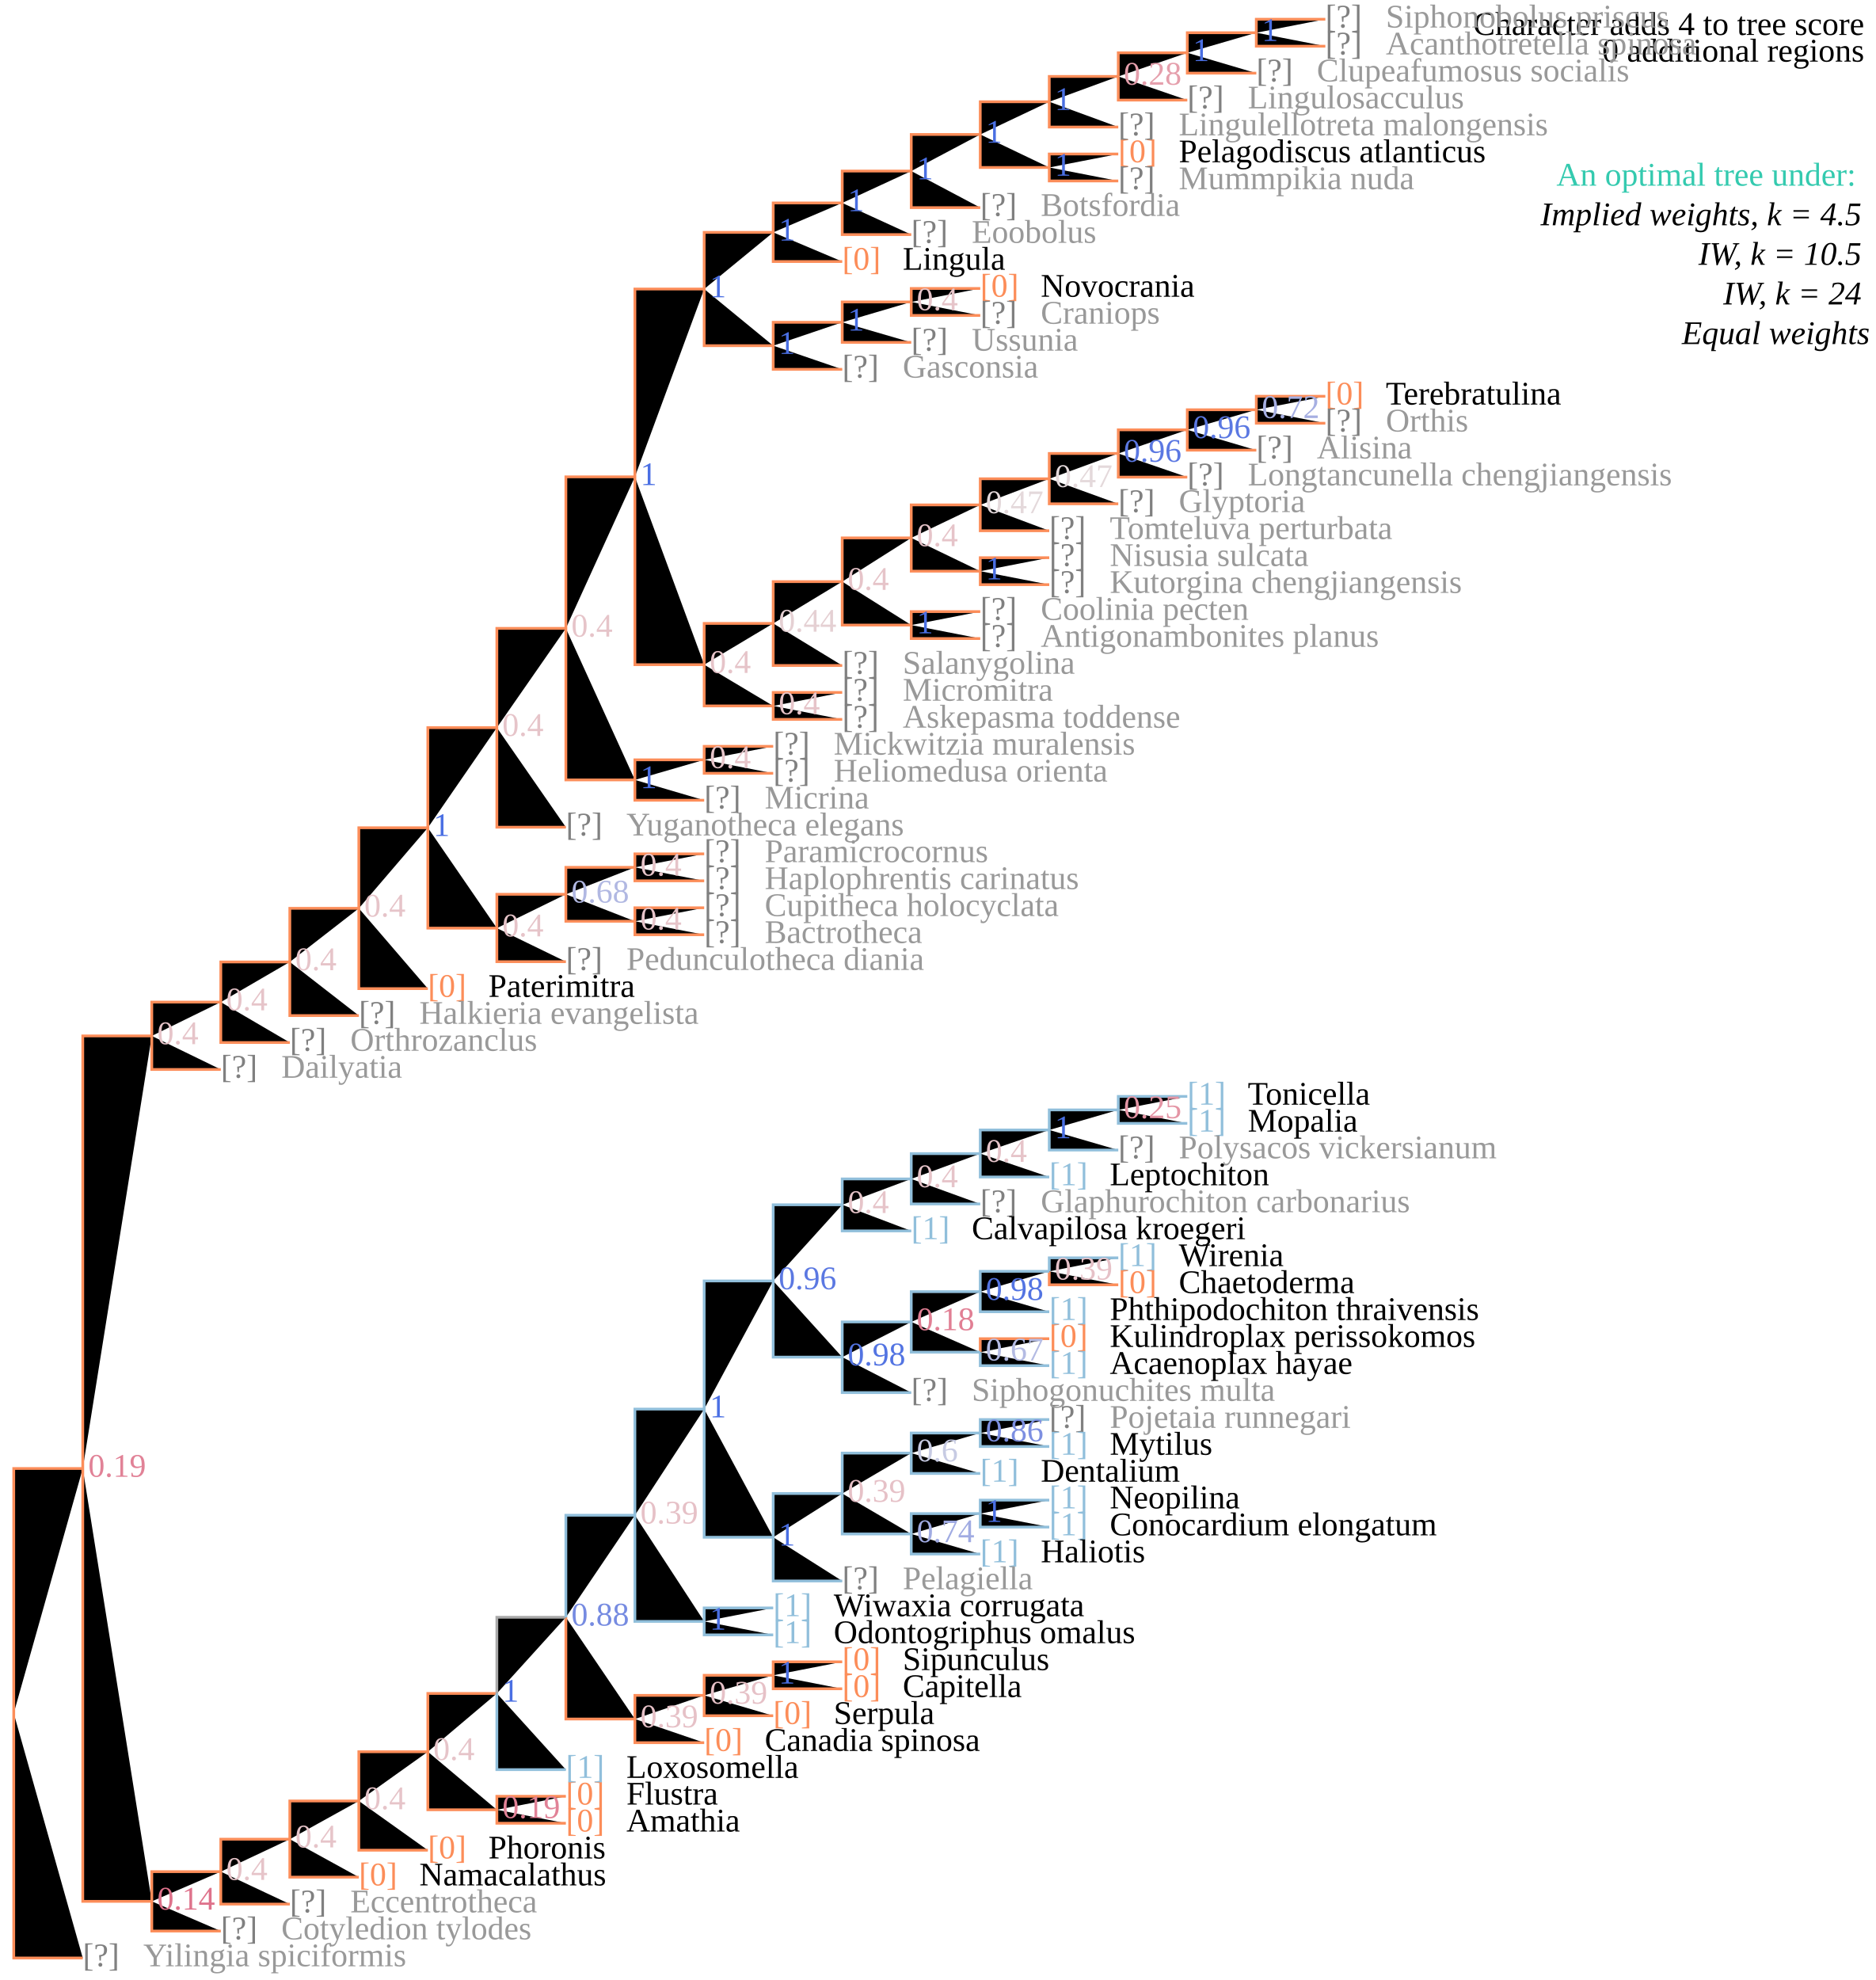
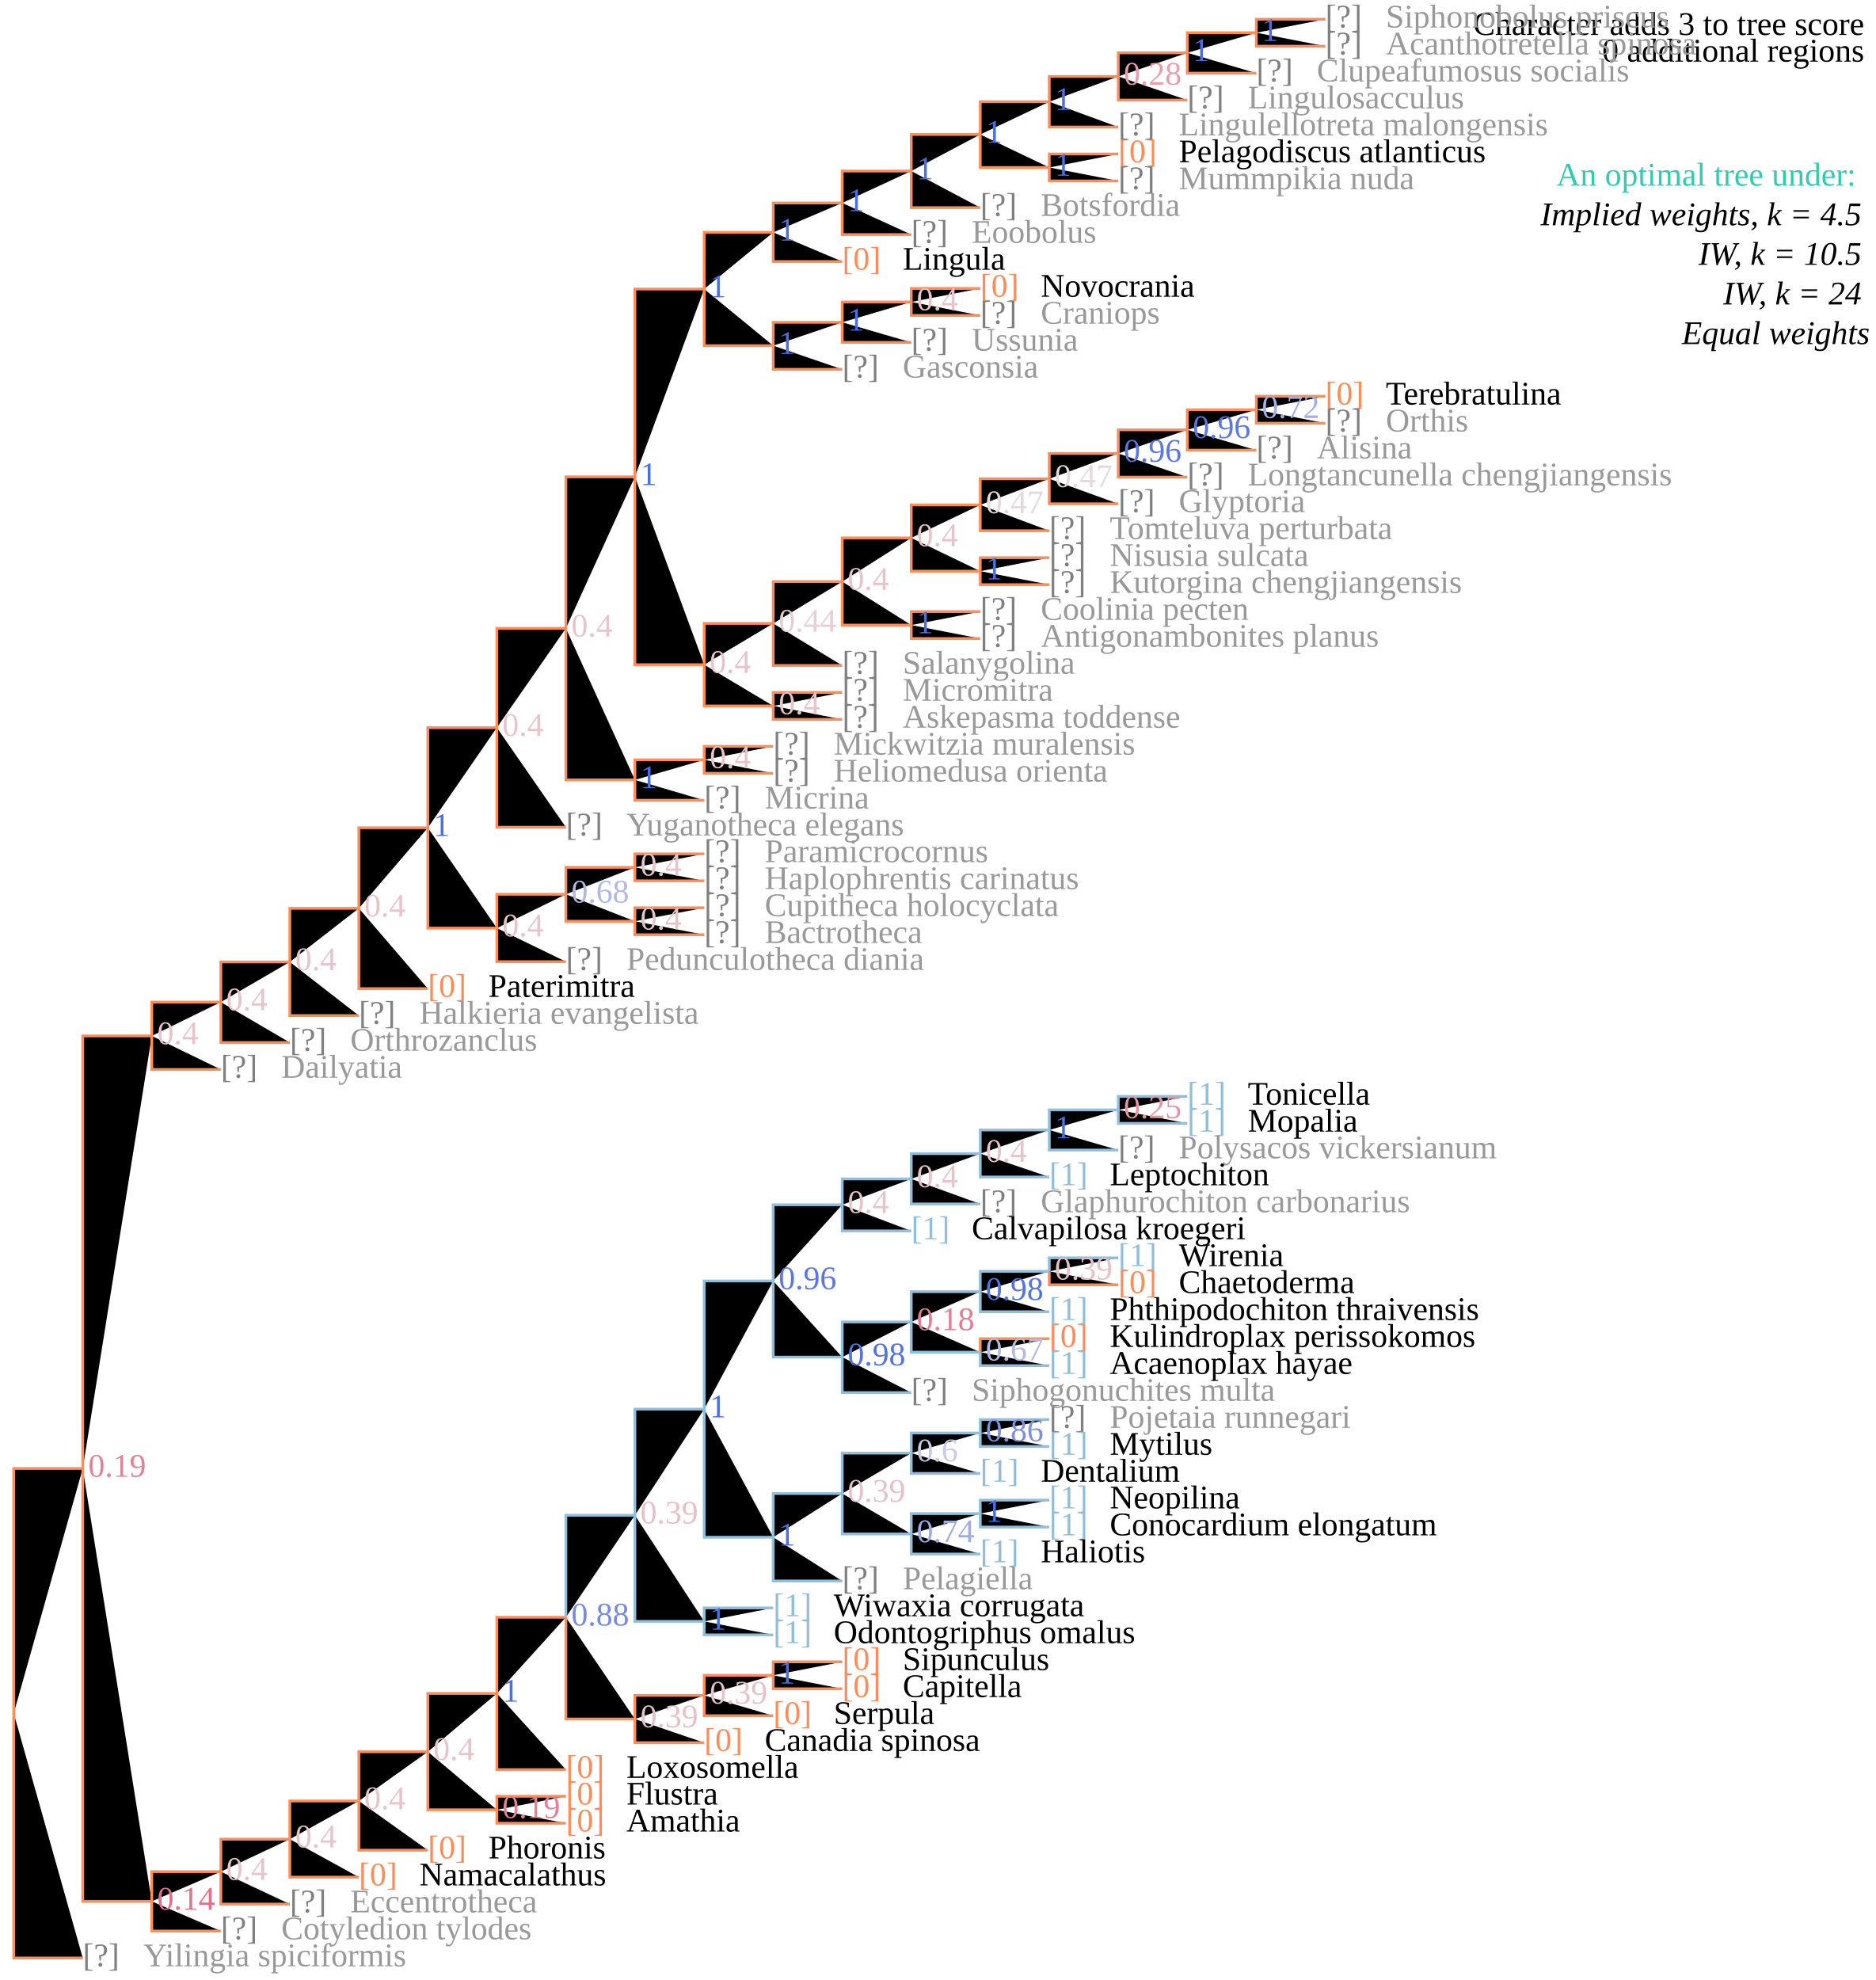
<svg xmlns="http://www.w3.org/2000/svg" version="1.1" viewBox="0 0 682 720" preserveAspectRatio="xMidYMid meet" class="tree" data-char="28">
-   <text x="678" y="12.7" text-anchor="end" class="stepsLabel">Character adds <tspan class="score">4</tspan> to tree score</text>
+   <text x="678" y="12.7" text-anchor="end" class="stepsLabel">Character adds <tspan class="score">3</tspan> to tree score</text>
  <text x="678" y="22.4" text-anchor="end" class="stepsLabel">
    <tspan class="score">0</tspan> additional regions</text>
  <text x="678" y="32.1" text-anchor="end" class="stepsLabel" />
  <text x="678" y="51.5" text-anchor="end" class="stepsLabel">
    <tspan dy="16" fill="#34caaf">An optimal tree under:</tspan>
    <tspan x="680" style="font-style:italic" class="notThisAn" dy="1.2em">Implied weights, k = 4.5</tspan>
    <tspan x="680" style="font-style:italic" class="notThisAn" dy="1.2em">IW, k = 10.5</tspan>
    <tspan x="680" style="font-style:italic" class="thisAn" dy="1.2em">IW, k = 24</tspan>
    <tspan x="680" style="font-style:italic" class="notThisAn" dy="1.2em">Equal weights</tspan>
  </text>
  <text x="205.8" y="656.2" fill="#fc8d59" class="flag">[0]</text>
  <text x="227.8" y="656.2" fill="#000" class="taxonLabel">Flustra</text>
  <text x="205.8" y="666" fill="#fc8d59" class="flag">[0]</text>
  <text x="227.8" y="666" fill="#000" class="taxonLabel">Amathia</text>
  <text x="306.3" y="607.3" fill="#fc8d59" class="flag">[0]</text>
  <text x="328.3" y="607.3" fill="#000" class="taxonLabel">Sipunculus</text>
  <text x="306.3" y="617.1" fill="#fc8d59" class="flag">[0]</text>
  <text x="328.3" y="617.1" fill="#000" class="taxonLabel">Capitella</text>
  <text x="281.2" y="626.9" fill="#fc8d59" class="flag">[0]</text>
  <text x="303.2" y="626.9" fill="#000" class="taxonLabel">Serpula</text>
  <text x="256.1" y="636.7" fill="#fc8d59" class="flag">[0]</text>
  <text x="278.1" y="636.7" fill="#000" class="taxonLabel">Canadia spinosa</text>
  <text x="281.2" y="587.7" fill="#91bfdb" class="flag">[1]</text>
  <text x="303.2" y="587.7" fill="#000" class="taxonLabel">Wiwaxia corrugata</text>
  <text x="281.2" y="597.5" fill="#91bfdb" class="flag">[1]</text>
  <text x="303.2" y="597.5" fill="#000" class="taxonLabel">Odontogriphus omalus</text>
  <text x="381.6" y="548.5" fill="#91bfdb" class="flag">[1]</text>
  <text x="403.6" y="548.5" fill="#000" class="taxonLabel">Neopilina</text>
  <text x="381.6" y="558.3" fill="#91bfdb" class="flag">[1]</text>
  <text x="403.6" y="558.3" fill="#000" class="taxonLabel">Conocardium elongatum</text>
  <text x="356.5" y="568.1" fill="#91bfdb" class="flag">[1]</text>
  <text x="378.5" y="568.1" fill="#000" class="taxonLabel">Haliotis</text>
  <text x="381.6" y="519.2" fill="grey" class="flag">[?]</text>
  <text x="403.6" y="519.2" fill="#999" class="taxonLabel">Pojetaia runnegari</text>
  <text x="381.6" y="529" fill="#91bfdb" class="flag">[1]</text>
  <text x="403.6" y="529" fill="#000" class="taxonLabel">Mytilus</text>
  <text x="356.5" y="538.8" fill="#91bfdb" class="flag">[1]</text>
  <text x="378.5" y="538.8" fill="#000" class="taxonLabel">Dentalium</text>
  <text x="306.3" y="577.9" fill="grey" class="flag">[?]</text>
  <text x="328.3" y="577.9" fill="#999" class="taxonLabel">Pelagiella</text>
  <text x="381.6" y="489.8" fill="#fc8d59" class="flag">[0]</text>
  <text x="403.6" y="489.8" fill="#000" class="taxonLabel">Kulindroplax perissokomos</text>
  <text x="381.6" y="499.6" fill="#91bfdb" class="flag">[1]</text>
  <text x="403.6" y="499.6" fill="#000" class="taxonLabel">Acaenoplax hayae</text>
  <text x="406.7" y="460.4" fill="#91bfdb" class="flag">[1]</text>
  <text x="428.7" y="460.4" fill="#000" class="taxonLabel">Wirenia</text>
  <text x="406.7" y="470.2" fill="#fc8d59" class="flag">[0]</text>
  <text x="428.7" y="470.2" fill="#000" class="taxonLabel">Chaetoderma</text>
  <text x="381.6" y="480" fill="#91bfdb" class="flag">[1]</text>
  <text x="403.6" y="480" fill="#000" class="taxonLabel">Phthipodochiton thraivensis</text>
  <text x="331.4" y="509.4" fill="grey" class="flag">[?]</text>
  <text x="353.4" y="509.4" fill="#999" class="taxonLabel">Siphogonuchites multa</text>
  <text x="431.8" y="401.7" fill="#91bfdb" class="flag">[1]</text>
  <text x="453.8" y="401.7" fill="#000" class="taxonLabel">Tonicella</text>
  <text x="431.8" y="411.5" fill="#91bfdb" class="flag">[1]</text>
  <text x="453.8" y="411.5" fill="#000" class="taxonLabel">Mopalia</text>
  <text x="406.7" y="421.2" fill="grey" class="flag">[?]</text>
  <text x="428.7" y="421.2" fill="#999" class="taxonLabel">Polysacos vickersianum</text>
  <text x="381.6" y="431" fill="#91bfdb" class="flag">[1]</text>
  <text x="403.6" y="431" fill="#000" class="taxonLabel">Leptochiton</text>
  <text x="356.5" y="440.8" fill="grey" class="flag">[?]</text>
  <text x="378.5" y="440.8" fill="#999" class="taxonLabel">Glaphurochiton carbonarius</text>
  <text x="331.4" y="450.6" fill="#91bfdb" class="flag">[1]</text>
  <text x="353.4" y="450.6" fill="#000" class="taxonLabel">Calvapilosa kroegeri</text>
-   <text x="205.8" y="646.5" fill="#91bfdb" class="flag">[1]</text>
+   <text x="205.8" y="646.5" fill="#fc8d59" class="flag">[0]</text>
  <text x="227.8" y="646.5" fill="#000" class="taxonLabel">Loxosomella</text>
  <text x="155.6" y="675.8" fill="#fc8d59" class="flag">[0]</text>
  <text x="177.6" y="675.8" fill="#000" class="taxonLabel">Phoronis</text>
  <text x="130.5" y="685.6" fill="#fc8d59" class="flag">[0]</text>
  <text x="152.5" y="685.6" fill="#000" class="taxonLabel">Namacalathus</text>
  <text x="105.4" y="695.4" fill="grey" class="flag">[?]</text>
  <text x="127.4" y="695.4" fill="#999" class="taxonLabel">Eccentrotheca</text>
  <text x="80.3" y="705.2" fill="grey" class="flag">[?]</text>
  <text x="102.3" y="705.2" fill="#999" class="taxonLabel">Cotyledion tylodes</text>
  <text x="256.1" y="333.1" fill="grey" class="flag">[?]</text>
  <text x="278.1" y="333.1" fill="#999" class="taxonLabel">Cupitheca holocyclata</text>
  <text x="256.1" y="342.9" fill="grey" class="flag">[?]</text>
  <text x="278.1" y="342.9" fill="#999" class="taxonLabel">Bactrotheca</text>
  <text x="256.1" y="313.5" fill="grey" class="flag">[?]</text>
  <text x="278.1" y="313.5" fill="#999" class="taxonLabel">Paramicrocornus</text>
  <text x="256.1" y="323.3" fill="grey" class="flag">[?]</text>
  <text x="278.1" y="323.3" fill="#999" class="taxonLabel">Haplophrentis carinatus</text>
  <text x="205.8" y="352.7" fill="grey" class="flag">[?]</text>
  <text x="227.8" y="352.7" fill="#999" class="taxonLabel">Pedunculotheca diania</text>
  <text x="281.2" y="274.4" fill="grey" class="flag">[?]</text>
  <text x="303.2" y="274.4" fill="#999" class="taxonLabel">Mickwitzia muralensis</text>
  <text x="281.2" y="284.2" fill="grey" class="flag">[?]</text>
  <text x="303.2" y="284.2" fill="#999" class="taxonLabel">Heliomedusa orienta</text>
  <text x="256.1" y="294" fill="grey" class="flag">[?]</text>
  <text x="278.1" y="294" fill="#999" class="taxonLabel">Micrina</text>
  <text x="306.3" y="254.8" fill="grey" class="flag">[?]</text>
  <text x="328.3" y="254.8" fill="#999" class="taxonLabel">Micromitra</text>
  <text x="306.3" y="264.6" fill="grey" class="flag">[?]</text>
  <text x="328.3" y="264.6" fill="#999" class="taxonLabel">Askepasma toddense</text>
  <text x="356.5" y="225.4" fill="grey" class="flag">[?]</text>
  <text x="378.5" y="225.4" fill="#999" class="taxonLabel">Coolinia pecten</text>
  <text x="356.5" y="235.2" fill="grey" class="flag">[?]</text>
  <text x="378.5" y="235.2" fill="#999" class="taxonLabel">Antigonambonites planus</text>
  <text x="381.6" y="205.8" fill="grey" class="flag">[?]</text>
  <text x="403.6" y="205.8" fill="#999" class="taxonLabel">Nisusia sulcata</text>
  <text x="381.6" y="215.6" fill="grey" class="flag">[?]</text>
  <text x="403.6" y="215.6" fill="#999" class="taxonLabel">Kutorgina chengjiangensis</text>
  <text x="482" y="147.1" fill="#fc8d59" class="flag">[0]</text>
  <text x="504" y="147.1" fill="#000" class="taxonLabel">Terebratulina</text>
  <text x="482" y="156.9" fill="grey" class="flag">[?]</text>
  <text x="504" y="156.9" fill="#999" class="taxonLabel">Orthis</text>
  <text x="456.9" y="166.7" fill="grey" class="flag">[?]</text>
  <text x="478.9" y="166.7" fill="#999" class="taxonLabel">Alisina</text>
  <text x="431.8" y="176.5" fill="grey" class="flag">[?]</text>
  <text x="453.8" y="176.5" fill="#999" class="taxonLabel">Longtancunella chengjiangensis</text>
  <text x="406.7" y="186.2" fill="grey" class="flag">[?]</text>
  <text x="428.7" y="186.2" fill="#999" class="taxonLabel">Glyptoria</text>
  <text x="381.6" y="196" fill="grey" class="flag">[?]</text>
  <text x="403.6" y="196" fill="#999" class="taxonLabel">Tomteluva perturbata</text>
  <text x="306.3" y="245" fill="grey" class="flag">[?]</text>
  <text x="328.3" y="245" fill="#999" class="taxonLabel">Salanygolina</text>
  <text x="356.5" y="107.9" fill="#fc8d59" class="flag">[0]</text>
  <text x="378.5" y="107.9" fill="#000" class="taxonLabel">Novocrania</text>
  <text x="356.5" y="117.7" fill="grey" class="flag">[?]</text>
  <text x="378.5" y="117.7" fill="#999" class="taxonLabel">Craniops</text>
  <text x="331.4" y="127.5" fill="grey" class="flag">[?]</text>
  <text x="353.4" y="127.5" fill="#999" class="taxonLabel">Ussunia</text>
  <text x="306.3" y="137.3" fill="grey" class="flag">[?]</text>
  <text x="328.3" y="137.3" fill="#999" class="taxonLabel">Gasconsia</text>
  <text x="406.7" y="59" fill="#fc8d59" class="flag">[0]</text>
  <text x="428.7" y="59" fill="#000" class="taxonLabel">Pelagodiscus atlanticus</text>
  <text x="406.7" y="68.8" fill="grey" class="flag">[?]</text>
  <text x="428.7" y="68.8" fill="#999" class="taxonLabel">Mummpikia nuda</text>
  <text x="482" y="10" fill="grey" class="flag">[?]</text>
  <text x="504" y="10" fill="#999" class="taxonLabel">Siphonobolus priscus</text>
  <text x="482" y="19.8" fill="grey" class="flag">[?]</text>
  <text x="504" y="19.8" fill="#999" class="taxonLabel">Acanthotretella spinosa</text>
  <text x="456.9" y="29.6" fill="grey" class="flag">[?]</text>
  <text x="478.9" y="29.6" fill="#999" class="taxonLabel">Clupeafumosus socialis</text>
  <text x="431.8" y="39.4" fill="grey" class="flag">[?]</text>
  <text x="453.8" y="39.4" fill="#999" class="taxonLabel">Lingulosacculus</text>
  <text x="406.7" y="49.2" fill="grey" class="flag">[?]</text>
  <text x="428.7" y="49.2" fill="#999" class="taxonLabel">Lingulellotreta malongensis</text>
  <text x="356.5" y="78.5" fill="grey" class="flag">[?]</text>
  <text x="378.5" y="78.5" fill="#999" class="taxonLabel">Botsfordia</text>
  <text x="331.4" y="88.3" fill="grey" class="flag">[?]</text>
  <text x="353.4" y="88.3" fill="#999" class="taxonLabel">Eoobolus</text>
  <text x="306.3" y="98.1" fill="#fc8d59" class="flag">[0]</text>
  <text x="328.3" y="98.1" fill="#000" class="taxonLabel">Lingula</text>
  <text x="205.8" y="303.8" fill="grey" class="flag">[?]</text>
  <text x="227.8" y="303.8" fill="#999" class="taxonLabel">Yuganotheca elegans</text>
  <text x="155.6" y="362.5" fill="#fc8d59" class="flag">[0]</text>
  <text x="177.6" y="362.5" fill="#000" class="taxonLabel">Paterimitra</text>
  <text x="130.5" y="372.3" fill="grey" class="flag">[?]</text>
  <text x="152.5" y="372.3" fill="#999" class="taxonLabel">Halkieria evangelista</text>
  <text x="105.4" y="382.1" fill="grey" class="flag">[?]</text>
  <text x="127.4" y="382.1" fill="#999" class="taxonLabel">Orthrozanclus</text>
  <text x="80.3" y="391.9" fill="grey" class="flag">[?]</text>
  <text x="102.3" y="391.9" fill="#999" class="taxonLabel">Dailyatia</text>
  <text x="30.1" y="715" fill="grey" class="flag">[?]</text>
  <text x="52.1" y="715" fill="#999" class="taxonLabel">Yilingia spiciformis</text>
-   <path d="M5,623V534H30.1M30.1,534V376.7H55.2M55.2,376.7V364.4H80.3M80.3,364.4V349.8H105.4M105.4,349.8V330.3H130.5M130.5,330.3V301H155.6M155.6,301V264.6H180.7M180.7,264.6V228.5H205.8M205.8,228.5V173.4H230.9M230.9,173.4V105.1H256.1M256.1,105.1V84.5H281.2M281.2,84.5V73.8H306.3M306.3,73.8V62.2H331.4M331.4,62.2V48.9H356.5M356.5,48.9V37H381.6M381.6,37V27.8H406.7M406.7,27.8V19.2H431.8M431.8,19.2V11.9H456.9M456.9,11.9V7H482M456.9,11.9V16.8H482M431.8,19.2V26.6H456.9M406.7,27.8V36.4H431.8M381.6,37V46.2H406.7M356.5,48.9V60.9H381.6M381.6,60.9V56H406.7M381.6,60.9V65.8H406.7M331.4,62.2V75.5H356.5M306.3,73.8V85.3H331.4M281.2,84.5V95.1H306.3M256.1,105.1V125.7H281.2M281.2,125.7V117.2H306.3M306.3,117.2V109.8H331.4M331.4,109.8V104.9H356.5M331.4,109.8V114.7H356.5M306.3,117.2V124.5H331.4M281.2,125.7V134.3H306.3M230.9,173.4V241.7H256.1M256.1,241.7V226.7H281.2M281.2,226.7V211.5H306.3M306.3,211.5V195.6H331.4M331.4,195.6V183.6H356.5M356.5,183.6V174.1H381.6M381.6,174.1V164.9H406.7M406.7,164.9V156.3H431.8M431.8,156.3V149H456.9M456.9,149V144.1H482M456.9,149V153.9H482M431.8,156.3V163.7H456.9M406.7,164.9V173.5H431.8M381.6,174.1V183.2H406.7M356.5,183.6V193H381.6M331.4,195.6V207.7H356.5M356.5,207.7V202.8H381.6M356.5,207.7V212.6H381.6M306.3,211.5V227.3H331.4M331.4,227.3V222.4H356.5M331.4,227.3V232.2H356.5M281.2,226.7V242H306.3M256.1,241.7V256.7H281.2M281.2,256.7V251.8H306.3M281.2,256.7V261.6H306.3M205.8,228.5V283.6H230.9M230.9,283.6V276.3H256.1M256.1,276.3V271.4H281.2M256.1,276.3V281.2H281.2M230.9,283.6V291H256.1M180.7,264.6V300.8H205.8M155.6,301V337.5H180.7M180.7,337.5V325.2H205.8M205.8,325.2V315.4H230.9M230.9,315.4V310.5H256.1M230.9,315.4V320.3H256.1M205.8,325.2V335H230.9M230.9,335V330.1H256.1M230.9,335V339.9H256.1M180.7,337.5V349.7H205.8M130.5,330.3V359.5H155.6M105.4,349.8V369.3H130.5M80.3,364.4V379.1H105.4M55.2,376.7V388.9H80.3M30.1,534V691.4H55.2M55.2,691.4V680.6H80.3M80.3,680.6V668.8H105.4M105.4,668.8V654.9H130.5M130.5,654.9V637H155.6M155.6,637V615.8H180.7M381.6,462.3V467.2H406.7M356.5,491.7V486.8H381.6M205.8,588.1V625.1H230.9M230.9,625.1V616.5H256.1M256.1,616.5V609.2H281.2M281.2,609.2V604.3H306.3M281.2,609.2V614.1H306.3M256.1,616.5V623.9H281.2M230.9,625.1V633.7H256.1M155.6,637V658.1H180.7M180.7,658.1V653.2H205.8M180.7,658.1V663H205.8M130.5,654.9V672.8H155.6M105.4,668.8V682.6H130.5M80.3,680.6V692.4H105.4M55.2,691.4V702.2H80.3M5,623V712H30.1" stroke="#fc8d59" />
-   <path d="M180.7,615.8V588.1H205.8" stroke="darkgrey" />
-   <path d="M205.8,588.1V551H230.9M230.9,551V512.4H256.1M256.1,512.4V465.8H281.2M281.2,465.8V438.1H306.3M306.3,438.1V428.7H331.4M331.4,428.7V419.5H356.5M356.5,419.5V410.9H381.6M381.6,410.9V403.6H406.7M406.7,403.6V398.7H431.8M406.7,403.6V408.5H431.8M381.6,410.9V418.2H406.7M356.5,419.5V428H381.6M331.4,428.7V437.8H356.5M306.3,438.1V447.6H331.4M281.2,465.8V493.5H306.3M306.3,493.5V480.7H331.4M331.4,480.7V469.7H356.5M356.5,469.7V462.3H381.6M381.6,462.3V457.4H406.7M356.5,469.7V477H381.6M331.4,480.7V491.7H356.5M356.5,491.7V496.6H381.6M306.3,493.5V506.4H331.4M256.1,512.4V559H281.2M281.2,559V543.1H306.3M306.3,543.1V528.4H331.4M331.4,528.4V521.1H356.5M356.5,521.1V516.2H381.6M356.5,521.1V526H381.6M331.4,528.4V535.8H356.5M306.3,543.1V557.8H331.4M331.4,557.8V550.4H356.5M356.5,550.4V545.5H381.6M356.5,550.4V555.3H381.6M331.4,557.8V565.1H356.5M281.2,559V574.9H306.3M230.9,551V589.6H256.1M256.1,589.6V584.7H281.2M256.1,589.6V594.5H281.2M180.7,615.8V643.5H205.8" stroke="#91bfdb" />
+   <path d="M5,623V534H30.1M30.1,534V376.7H55.2M55.2,376.7V364.4H80.3M80.3,364.4V349.8H105.4M105.4,349.8V330.3H130.5M130.5,330.3V301H155.6M155.6,301V264.6H180.7M180.7,264.6V228.5H205.8M205.8,228.5V173.4H230.9M230.9,173.4V105.1H256.1M256.1,105.1V84.5H281.2M281.2,84.5V73.8H306.3M306.3,73.8V62.2H331.4M331.4,62.2V48.9H356.5M356.5,48.9V37H381.6M381.6,37V27.8H406.7M406.7,27.8V19.2H431.8M431.8,19.2V11.9H456.9M456.9,11.9V7H482M456.9,11.9V16.8H482M431.8,19.2V26.6H456.9M406.7,27.8V36.4H431.8M381.6,37V46.2H406.7M356.5,48.9V60.9H381.6M381.6,60.9V56H406.7M381.6,60.9V65.8H406.7M331.4,62.2V75.5H356.5M306.3,73.8V85.3H331.4M281.2,84.5V95.1H306.3M256.1,105.1V125.7H281.2M281.2,125.7V117.2H306.3M306.3,117.2V109.8H331.4M331.4,109.8V104.9H356.5M331.4,109.8V114.7H356.5M306.3,117.2V124.5H331.4M281.2,125.7V134.3H306.3M230.9,173.4V241.7H256.1M256.1,241.7V226.7H281.2M281.2,226.7V211.5H306.3M306.3,211.5V195.6H331.4M331.4,195.6V183.6H356.5M356.5,183.6V174.1H381.6M381.6,174.1V164.9H406.7M406.7,164.9V156.3H431.8M431.8,156.3V149H456.9M456.9,149V144.1H482M456.9,149V153.9H482M431.8,156.3V163.7H456.9M406.7,164.9V173.5H431.8M381.6,174.1V183.2H406.7M356.5,183.6V193H381.6M331.4,195.6V207.7H356.5M356.5,207.7V202.8H381.6M356.5,207.7V212.6H381.6M306.3,211.5V227.3H331.4M331.4,227.3V222.4H356.5M331.4,227.3V232.2H356.5M281.2,226.7V242H306.3M256.1,241.7V256.7H281.2M281.2,256.7V251.8H306.3M281.2,256.7V261.6H306.3M205.8,228.5V283.6H230.9M230.9,283.6V276.3H256.1M256.1,276.3V271.4H281.2M256.1,276.3V281.2H281.2M230.9,283.6V291H256.1M180.7,264.6V300.8H205.8M155.6,301V337.5H180.7M180.7,337.5V325.2H205.8M205.8,325.2V315.4H230.9M230.9,315.4V310.5H256.1M230.9,315.4V320.3H256.1M205.8,325.2V335H230.9M230.9,335V330.1H256.1M230.9,335V339.9H256.1M180.7,337.5V349.7H205.8M130.5,330.3V359.5H155.6M105.4,349.8V369.3H130.5M80.3,364.4V379.1H105.4M55.2,376.7V388.9H80.3M30.1,534V691.4H55.2M55.2,691.4V680.6H80.3M80.3,680.6V668.8H105.4M105.4,668.8V654.9H130.5M130.5,654.9V637H155.6M155.6,637V615.8H180.7M180.7,615.8V588.1H205.8M381.6,462.3V467.2H406.7M356.5,491.7V486.8H381.6M205.8,588.1V625.1H230.9M230.9,625.1V616.5H256.1M256.1,616.5V609.2H281.2M281.2,609.2V604.3H306.3M281.2,609.2V614.1H306.3M256.1,616.5V623.9H281.2M230.9,625.1V633.7H256.1M180.7,615.8V643.5H205.8M155.6,637V658.1H180.7M180.7,658.1V653.2H205.8M180.7,658.1V663H205.8M130.5,654.9V672.8H155.6M105.4,668.8V682.6H130.5M80.3,680.6V692.4H105.4M55.2,691.4V702.2H80.3M5,623V712H30.1" stroke="#fc8d59" />
+   <path d="M205.8,588.1V551H230.9M230.9,551V512.4H256.1M256.1,512.4V465.8H281.2M281.2,465.8V438.1H306.3M306.3,438.1V428.7H331.4M331.4,428.7V419.5H356.5M356.5,419.5V410.9H381.6M381.6,410.9V403.6H406.7M406.7,403.6V398.7H431.8M406.7,403.6V408.5H431.8M381.6,410.9V418.2H406.7M356.5,419.5V428H381.6M331.4,428.7V437.8H356.5M306.3,438.1V447.6H331.4M281.2,465.8V493.5H306.3M306.3,493.5V480.7H331.4M331.4,480.7V469.7H356.5M356.5,469.7V462.3H381.6M381.6,462.3V457.4H406.7M356.5,469.7V477H381.6M331.4,480.7V491.7H356.5M356.5,491.7V496.6H381.6M306.3,493.5V506.4H331.4M256.1,512.4V559H281.2M281.2,559V543.1H306.3M306.3,543.1V528.4H331.4M331.4,528.4V521.1H356.5M356.5,521.1V516.2H381.6M356.5,521.1V526H381.6M331.4,528.4V535.8H356.5M306.3,543.1V557.8H331.4M331.4,557.8V550.4H356.5M356.5,550.4V545.5H381.6M356.5,550.4V555.3H381.6M331.4,557.8V565.1H356.5M281.2,559V574.9H306.3M230.9,551V589.6H256.1M256.1,589.6V584.7H281.2M256.1,589.6V594.5H281.2" stroke="#91bfdb" />
  <text x="32.1" y="537" class="node" fill="#E18297">0.19</text>
  <text x="57.2" y="379.7" class="node" fill="#E6C4C9">0.4</text>
  <text x="82.3" y="367.4" class="node" fill="#E6C4C9">0.4</text>
  <text x="107.4" y="352.8" class="node" fill="#E6C4C9">0.4</text>
  <text x="132.5" y="333.3" class="node" fill="#E6C4C9">0.4</text>
  <text x="157.6" y="304" class="node" fill="#4A6FE3">1</text>
  <text x="182.7" y="267.6" class="node" fill="#E6C4C9">0.4</text>
  <text x="207.8" y="231.5" class="node" fill="#E6C4C9">0.4</text>
  <text x="232.9" y="176.4" class="node" fill="#4A6FE3">1</text>
  <text x="258.1" y="108.1" class="node" fill="#4A6FE3">1</text>
  <text x="283.2" y="87.5" class="node" fill="#4A6FE3">1</text>
  <text x="308.3" y="76.8" class="node" fill="#4A6FE3">1</text>
  <text x="333.4" y="65.2" class="node" fill="#4A6FE3">1</text>
  <text x="358.5" y="51.9" class="node" fill="#4A6FE3">1</text>
  <text x="383.6" y="40" class="node" fill="#4A6FE3">1</text>
  <text x="408.7" y="30.8" class="node" fill="#E59FAC">0.28</text>
  <text x="433.8" y="22.2" class="node" fill="#4A6FE3">1</text>
  <text x="458.9" y="14.9" class="node" fill="#4A6FE3">1</text>
  <text x="383.6" y="63.9" class="node" fill="#4A6FE3">1</text>
  <text x="283.2" y="128.7" class="node" fill="#4A6FE3">1</text>
  <text x="308.3" y="120.2" class="node" fill="#4A6FE3">1</text>
  <text x="333.4" y="112.8" class="node" fill="#E6C4C9">0.4</text>
  <text x="258.1" y="244.7" class="node" fill="#E6C4C9">0.4</text>
  <text x="283.2" y="229.7" class="node" fill="#E5D0D3">0.44</text>
  <text x="308.3" y="214.5" class="node" fill="#E6C4C9">0.4</text>
  <text x="333.4" y="198.6" class="node" fill="#E6C4C9">0.4</text>
  <text x="358.5" y="186.6" class="node" fill="#E4D9DB">0.47</text>
  <text x="383.6" y="177.1" class="node" fill="#E4D9DB">0.47</text>
  <text x="408.7" y="167.9" class="node" fill="#5B78E2">0.96</text>
  <text x="433.8" y="159.3" class="node" fill="#5B78E2">0.96</text>
  <text x="458.9" y="152" class="node" fill="#A6AFE2">0.72</text>
  <text x="358.5" y="210.7" class="node" fill="#4A6FE3">1</text>
  <text x="333.4" y="230.3" class="node" fill="#4A6FE3">1</text>
  <text x="283.2" y="259.7" class="node" fill="#E6C4C9">0.4</text>
  <text x="232.9" y="286.6" class="node" fill="#4A6FE3">1</text>
  <text x="258.1" y="279.3" class="node" fill="#E6C4C9">0.4</text>
  <text x="182.7" y="340.5" class="node" fill="#E6C4C9">0.4</text>
  <text x="207.8" y="328.2" class="node" fill="#B1B8E2">0.68</text>
  <text x="232.9" y="318.4" class="node" fill="#E6C4C9">0.4</text>
  <text x="232.9" y="338" class="node" fill="#E6C4C9">0.4</text>
  <text x="57.2" y="694.4" class="node" fill="#DE728B">0.14</text>
  <text x="82.3" y="683.6" class="node" fill="#E6C4C9">0.4</text>
  <text x="107.4" y="671.8" class="node" fill="#E6C4C9">0.4</text>
  <text x="132.5" y="657.9" class="node" fill="#E6C4C9">0.4</text>
  <text x="157.6" y="640" class="node" fill="#E6C4C9">0.4</text>
  <text x="182.7" y="618.8" class="node" fill="#4A6FE3">1</text>
  <text x="207.8" y="591.1" class="node" fill="#768BE1">0.88</text>
  <text x="232.9" y="554" class="node" fill="#E6C1C7">0.39</text>
  <text x="258.1" y="515.4" class="node" fill="#4A6FE3">1</text>
  <text x="283.2" y="468.8" class="node" fill="#5B78E2">0.96</text>
  <text x="308.3" y="441.1" class="node" fill="#E6C4C9">0.4</text>
  <text x="333.4" y="431.7" class="node" fill="#E6C4C9">0.4</text>
  <text x="358.5" y="422.5" class="node" fill="#E6C4C9">0.4</text>
  <text x="383.6" y="413.9" class="node" fill="#4A6FE3">1</text>
  <text x="408.7" y="406.6" class="node" fill="#E495A5">0.25</text>
  <text x="308.3" y="496.5" class="node" fill="#5374E2">0.98</text>
  <text x="333.4" y="483.7" class="node" fill="#E17F94">0.18</text>
  <text x="358.5" y="472.7" class="node" fill="#5374E2">0.98</text>
  <text x="383.6" y="465.3" class="node" fill="#E6C1C7">0.39</text>
  <text x="358.5" y="494.7" class="node" fill="#B4BBE3">0.67</text>
  <text x="283.2" y="562" class="node" fill="#4A6FE3">1</text>
  <text x="308.3" y="546.1" class="node" fill="#E6C1C7">0.39</text>
  <text x="333.4" y="531.4" class="node" fill="#C7CBE3">0.6</text>
  <text x="358.5" y="524.1" class="node" fill="#7D8FE1">0.86</text>
  <text x="333.4" y="560.8" class="node" fill="#A0ABE2">0.74</text>
  <text x="358.5" y="553.4" class="node" fill="#4A6FE3">1</text>
  <text x="258.1" y="592.6" class="node" fill="#4A6FE3">1</text>
  <text x="232.9" y="628.1" class="node" fill="#E6C1C7">0.39</text>
  <text x="258.1" y="619.5" class="node" fill="#E6C1C7">0.39</text>
  <text x="283.2" y="612.2" class="node" fill="#4A6FE3">1</text>
  <text x="182.7" y="661.1" class="node" fill="#E18297">0.19</text>
</svg>
